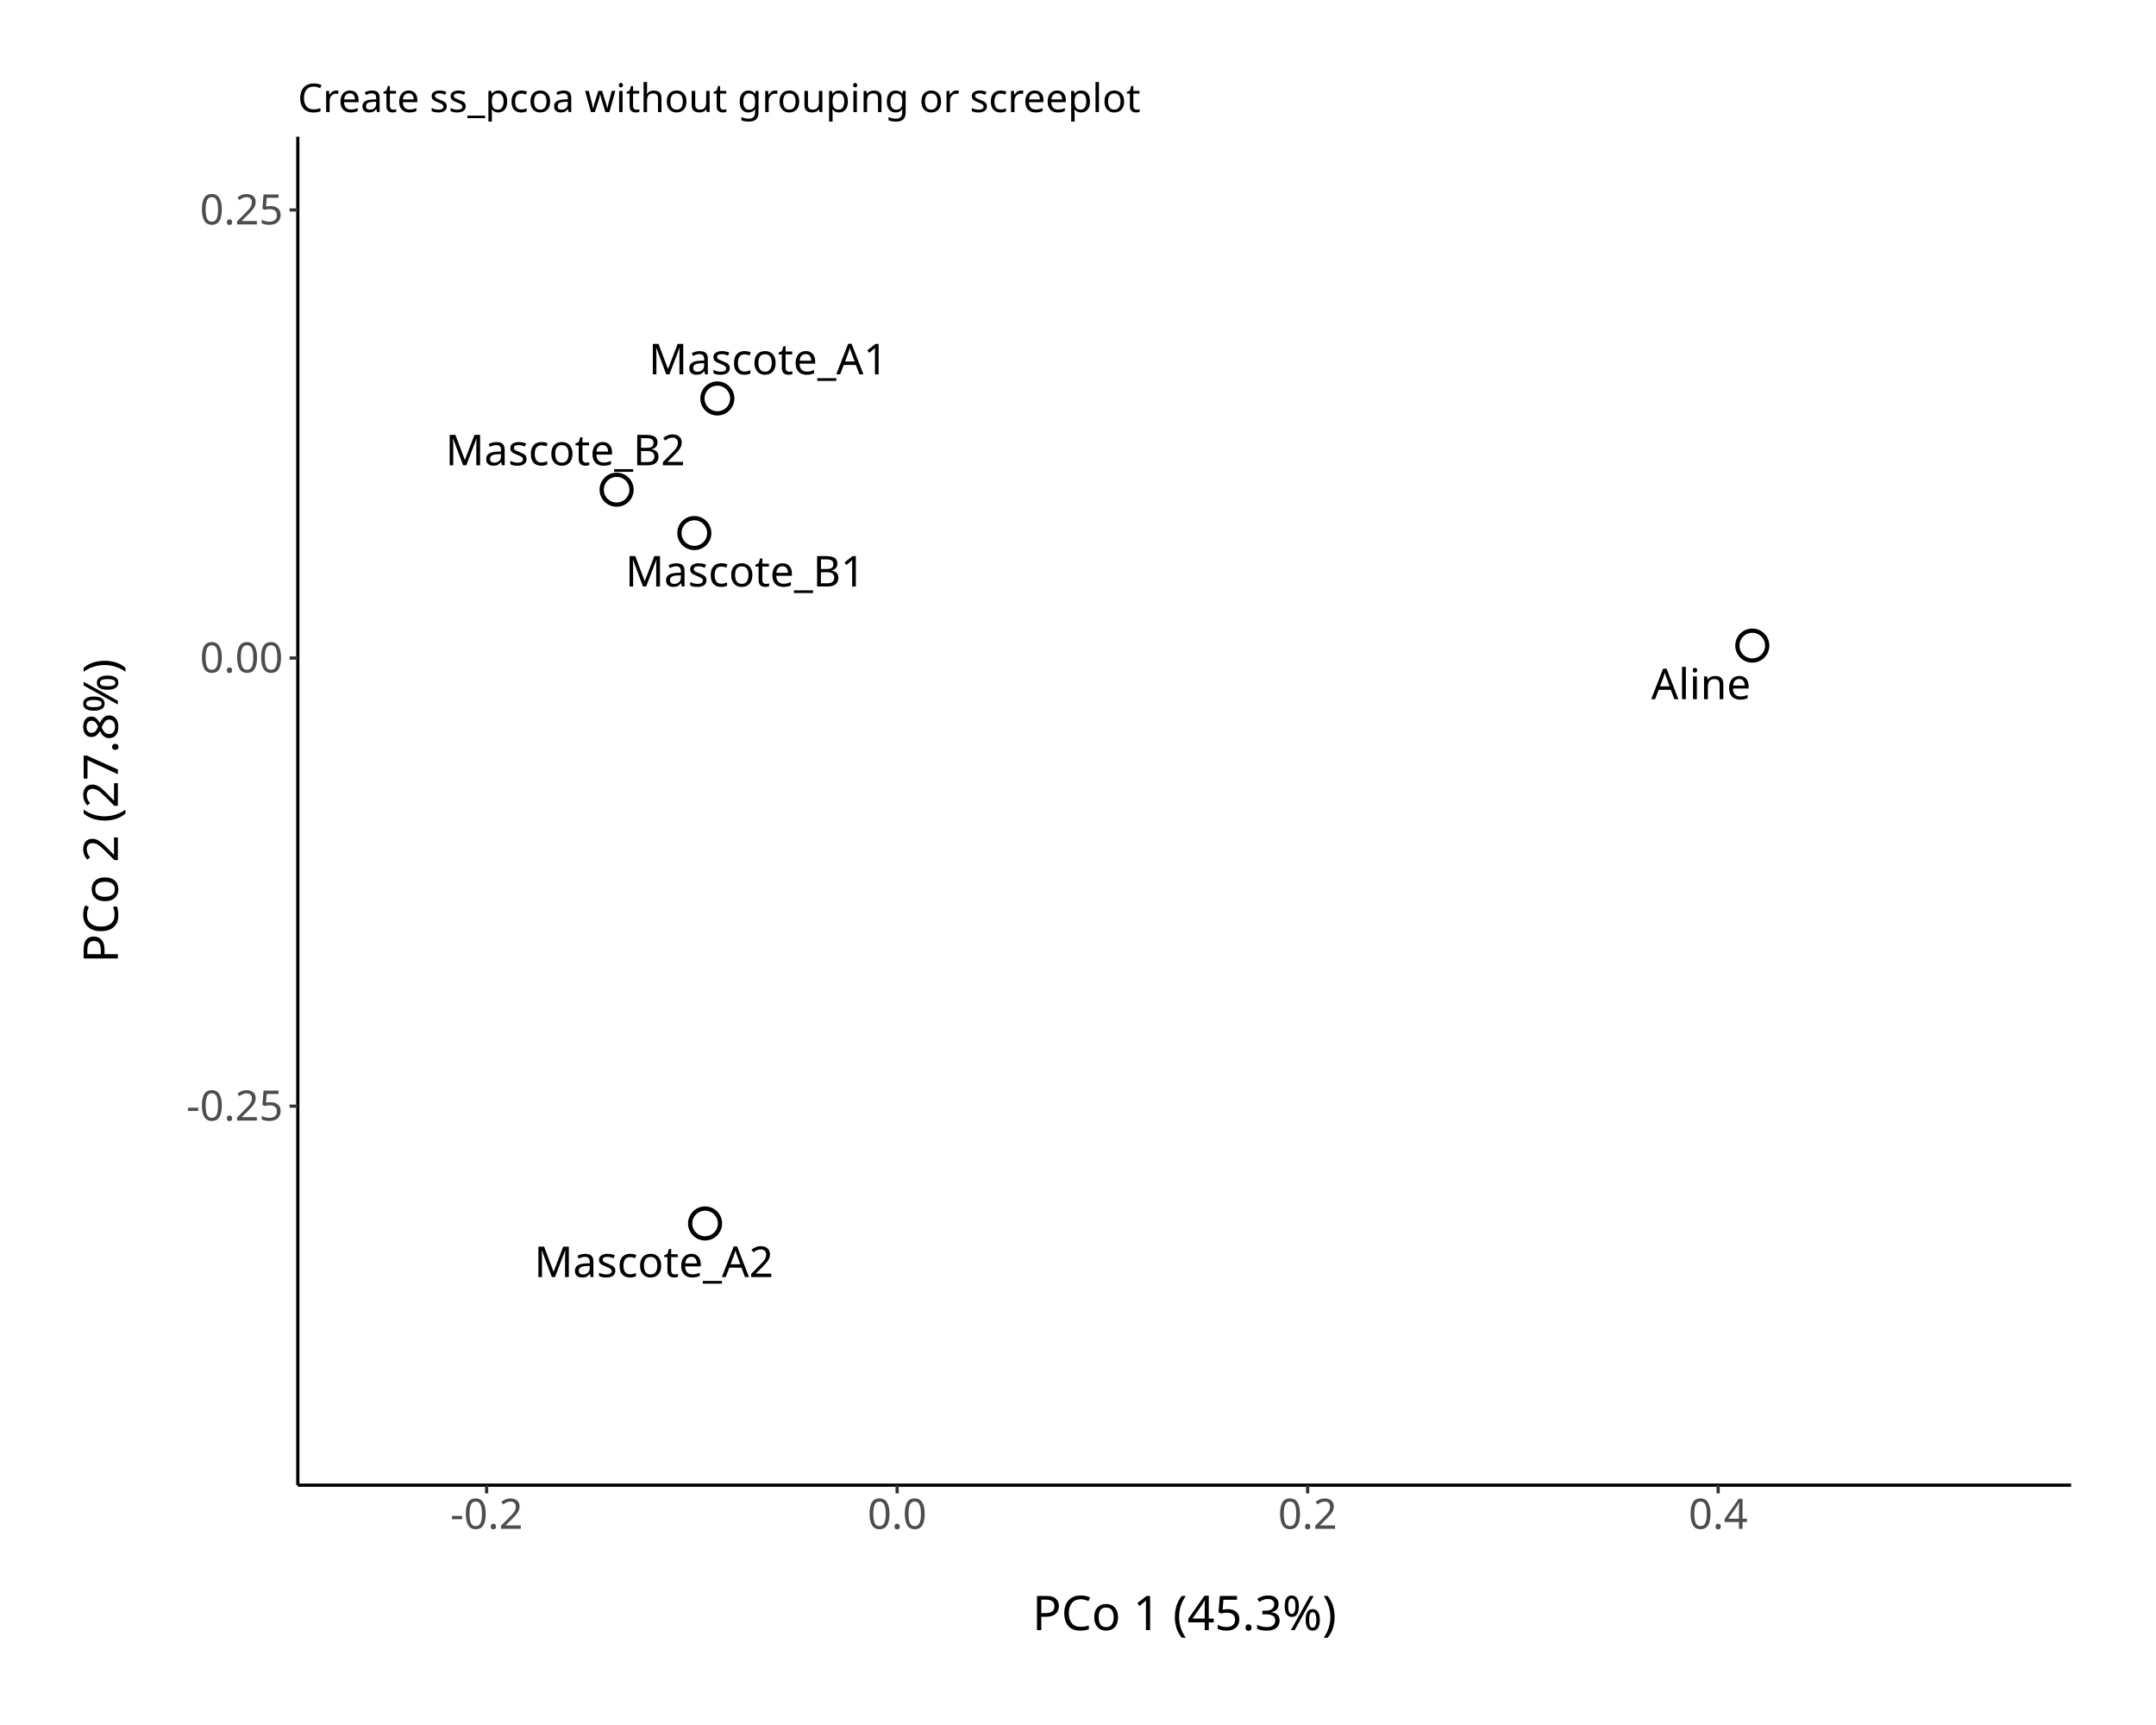
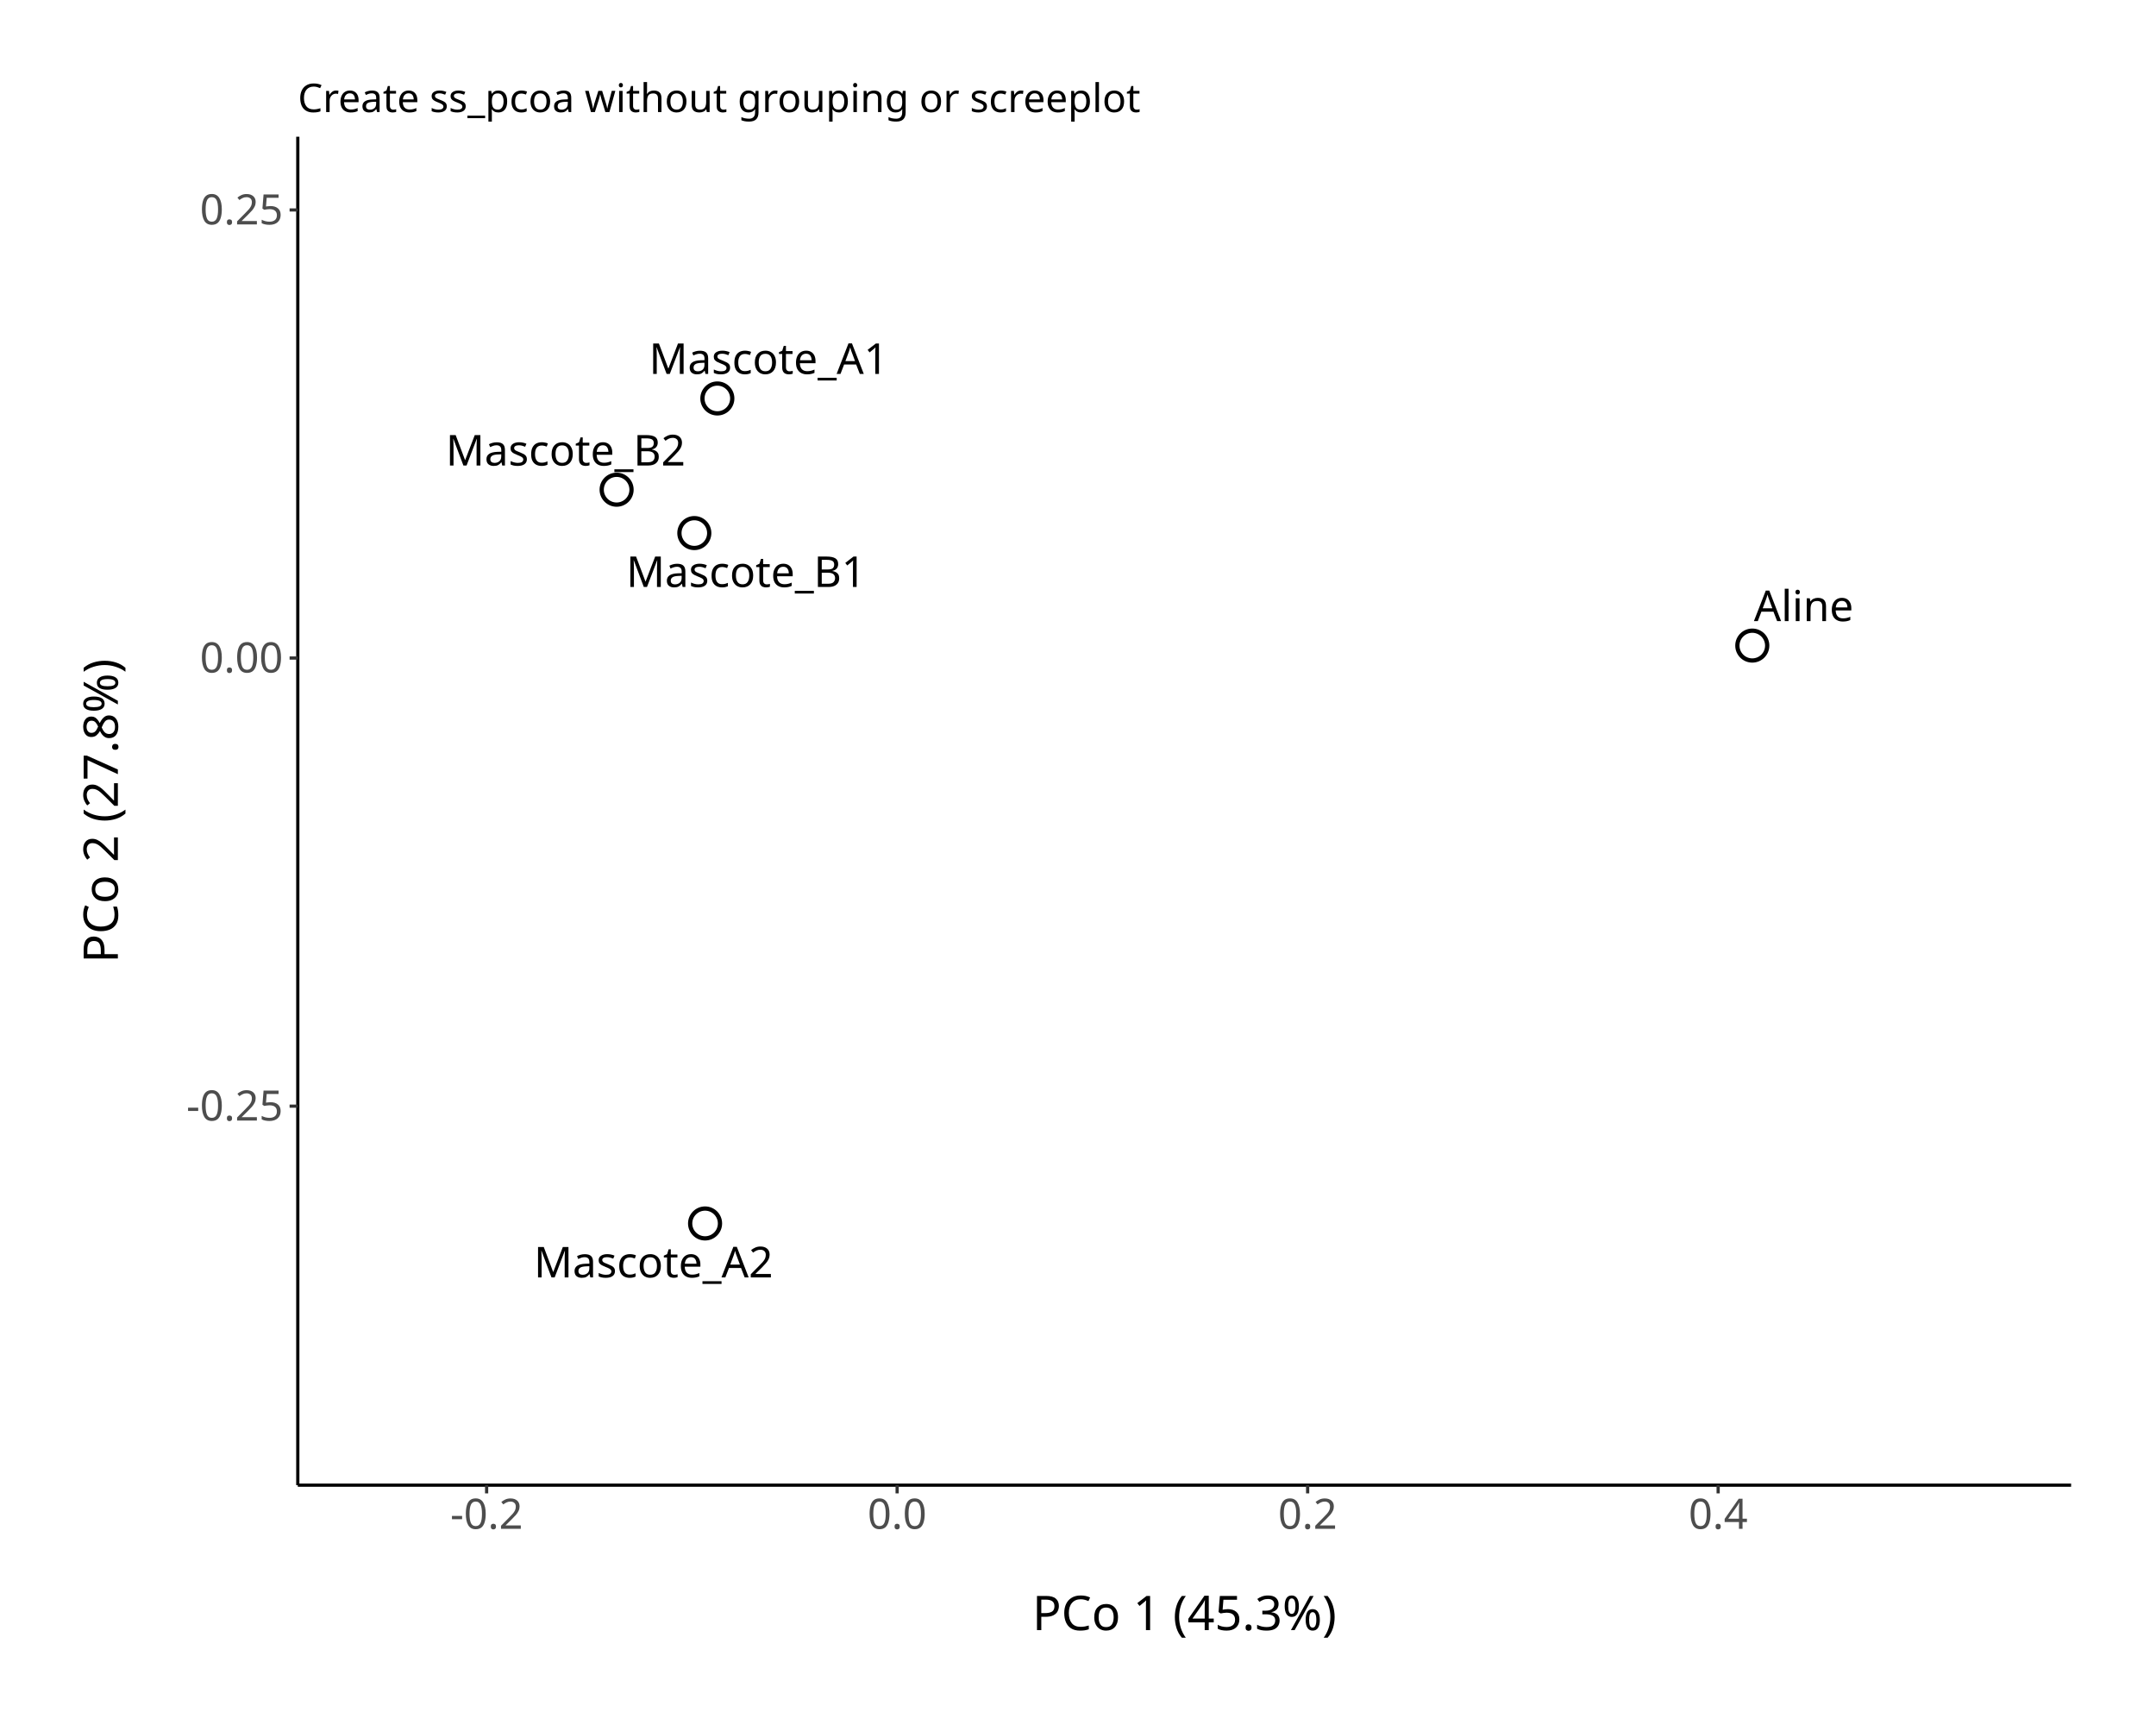
<svg xmlns="http://www.w3.org/2000/svg" class="svglite" data-engine-version="2.0" width="720.00pt" height="576.00pt" viewBox="0 0 720.00 576.00">
  <defs>
    <style type="text/css">
    .svglite line, .svglite polyline, .svglite polygon, .svglite path, .svglite rect, .svglite circle {
      fill: none;
      stroke: #000000;
      stroke-linecap: round;
      stroke-linejoin: round;
      stroke-miterlimit: 10.00;
    }
  </style>
  </defs>
  <rect width="100%" height="100%" style="stroke: none; fill: #FFFFFF;" />
  <defs>
    <clipPath id="cpMC4wMHw3MjAuMDB8MC4wMHw1NzYuMDA=">
      <rect x="0.00" y="0.00" width="720.00" height="576.00" />
    </clipPath>
  </defs>
  <g clip-path="url(#cpMC4wMHw3MjAuMDB8MC4wMHw1NzYuMDA=)">
    <rect x="0.00" y="0.00" width="720.00" height="576.00" style="stroke-width: 1.07; stroke: #FFFFFF; fill: #FFFFFF;" />
  </g>
  <defs>
    <clipPath id="cpOTkuNDV8NjkxLjY1fDQ1LjY1fDQ5NS45Mg==">
      <rect x="99.45" y="45.65" width="592.21" height="450.27" />
    </clipPath>
  </defs>
  <g clip-path="url(#cpOTkuNDV8NjkxLjY1fDQ1LjY1fDQ5NS45Mg==)">
    <rect x="99.45" y="45.65" width="592.21" height="450.27" style="stroke-width: 1.07; stroke: none; fill: #FFFFFF;" />
    <circle cx="585.18" cy="215.57" r="4.98" style="stroke-width: 1.42;" />
    <circle cx="239.56" cy="133.05" r="4.98" style="stroke-width: 1.42;" />
    <circle cx="235.46" cy="408.53" r="4.98" style="stroke-width: 1.42;" />
    <circle cx="231.87" cy="178.00" r="4.98" style="stroke-width: 1.42;" />
    <circle cx="205.92" cy="163.52" r="4.98" style="stroke-width: 1.42;" />
-     <line x1="577.70" y1="221.89" x2="584.29" y2="216.32" style="stroke-width: 1.07; stroke: none;" />
-     <line x1="246.96" y1="126.80" x2="240.45" y2="132.30" style="stroke-width: 1.07; stroke: none;" />
-     <line x1="228.00" y1="414.83" x2="234.58" y2="409.28" style="stroke-width: 1.07; stroke: none;" />
-     <line x1="239.27" y1="184.25" x2="232.76" y2="178.75" style="stroke-width: 1.07; stroke: none;" />
-     <line x1="198.42" y1="157.17" x2="205.03" y2="162.77" style="stroke-width: 1.07; stroke: none;" />
-     <text x="568.06" y="233.48" text-anchor="middle" style="font-size: 14.23px; font-family: sans;" textLength="31.63px" lengthAdjust="spacingAndGlyphs">Aline</text>
-     <text x="256.57" y="125.00" text-anchor="middle" style="font-size: 14.23px; font-family: sans;" textLength="79.10px" lengthAdjust="spacingAndGlyphs">Mascote_A1</text>
-     <text x="218.36" y="426.43" text-anchor="middle" style="font-size: 14.23px; font-family: sans;" textLength="79.10px" lengthAdjust="spacingAndGlyphs">Mascote_A2</text>
-     <text x="248.88" y="195.84" text-anchor="middle" style="font-size: 14.23px; font-family: sans;" textLength="79.10px" lengthAdjust="spacingAndGlyphs">Mascote_B1</text>
-     <text x="188.81" y="155.37" text-anchor="middle" style="font-size: 14.23px; font-family: sans;" textLength="79.10px" lengthAdjust="spacingAndGlyphs">Mascote_B2</text>
+     <line x1="592.72" y1="209.20" x2="586.07" y2="214.82" style="stroke-width: 1.07; stroke: none;" />
+     <line x1="247.10" y1="126.66" x2="240.45" y2="132.30" style="stroke-width: 1.07; stroke: none;" />
+     <line x1="227.87" y1="414.95" x2="234.58" y2="409.28" style="stroke-width: 1.07; stroke: none;" />
+     <line x1="239.45" y1="184.41" x2="232.75" y2="178.75" style="stroke-width: 1.07; stroke: none;" />
+     <line x1="198.49" y1="157.24" x2="205.03" y2="162.77" style="stroke-width: 1.07; stroke: none;" />
+     <text x="602.35" y="207.40" text-anchor="middle" style="font-size: 14.23px; font-family: sans;" textLength="31.63px" lengthAdjust="spacingAndGlyphs">Aline</text>
+     <text x="256.69" y="124.86" text-anchor="middle" style="font-size: 14.23px; font-family: sans;" textLength="79.10px" lengthAdjust="spacingAndGlyphs">Mascote_A1</text>
+     <text x="218.24" y="426.54" text-anchor="middle" style="font-size: 14.23px; font-family: sans;" textLength="79.10px" lengthAdjust="spacingAndGlyphs">Mascote_A2</text>
+     <text x="249.15" y="196.00" text-anchor="middle" style="font-size: 14.23px; font-family: sans;" textLength="79.10px" lengthAdjust="spacingAndGlyphs">Mascote_B1</text>
+     <text x="188.90" y="155.44" text-anchor="middle" style="font-size: 14.23px; font-family: sans;" textLength="79.10px" lengthAdjust="spacingAndGlyphs">Mascote_B2</text>
  </g>
  <g clip-path="url(#cpMC4wMHw3MjAuMDB8MC4wMHw1NzYuMDA=)">
    <polyline points="99.45,495.92 99.45,45.65 " style="stroke-width: 1.07; stroke-linecap: butt;" />
    <text x="94.52" y="374.17" text-anchor="end" style="font-size: 14.00px; fill: #4D4D4D; font-family: sans;" textLength="31.91px" lengthAdjust="spacingAndGlyphs">-0.25</text>
    <text x="94.52" y="224.55" text-anchor="end" style="font-size: 14.00px; fill: #4D4D4D; font-family: sans;" textLength="27.25px" lengthAdjust="spacingAndGlyphs">0.00</text>
    <text x="94.52" y="74.93" text-anchor="end" style="font-size: 14.00px; fill: #4D4D4D; font-family: sans;" textLength="27.25px" lengthAdjust="spacingAndGlyphs">0.25</text>
    <polyline points="96.71,369.36 99.45,369.36 " style="stroke-width: 1.07; stroke: #333333; stroke-linecap: butt;" />
    <polyline points="96.71,219.73 99.45,219.73 " style="stroke-width: 1.07; stroke: #333333; stroke-linecap: butt;" />
    <polyline points="96.71,70.11 99.45,70.11 " style="stroke-width: 1.07; stroke: #333333; stroke-linecap: butt;" />
    <polyline points="99.45,495.92 691.65,495.92 " style="stroke-width: 1.07; stroke-linecap: butt;" />
    <polyline points="162.51,498.66 162.51,495.92 " style="stroke-width: 1.07; stroke: #333333; stroke-linecap: butt;" />
    <polyline points="299.60,498.66 299.60,495.92 " style="stroke-width: 1.07; stroke: #333333; stroke-linecap: butt;" />
    <polyline points="436.69,498.66 436.69,495.92 " style="stroke-width: 1.07; stroke: #333333; stroke-linecap: butt;" />
    <polyline points="573.78,498.66 573.78,495.92 " style="stroke-width: 1.07; stroke: #333333; stroke-linecap: butt;" />
    <text x="162.51" y="510.49" text-anchor="middle" style="font-size: 14.00px; fill: #4D4D4D; font-family: sans;" textLength="24.12px" lengthAdjust="spacingAndGlyphs">-0.2</text>
    <text x="299.60" y="510.49" text-anchor="middle" style="font-size: 14.00px; fill: #4D4D4D; font-family: sans;" textLength="19.46px" lengthAdjust="spacingAndGlyphs">0.0</text>
    <text x="436.69" y="510.49" text-anchor="middle" style="font-size: 14.00px; fill: #4D4D4D; font-family: sans;" textLength="19.46px" lengthAdjust="spacingAndGlyphs">0.2</text>
    <text x="573.78" y="510.49" text-anchor="middle" style="font-size: 14.00px; fill: #4D4D4D; font-family: sans;" textLength="19.46px" lengthAdjust="spacingAndGlyphs">0.4</text>
    <text x="395.55" y="544.33" text-anchor="middle" style="font-size: 16.00px; font-family: sans;" textLength="104.95px" lengthAdjust="spacingAndGlyphs">PCo 1 (45.3%)</text>
    <text transform="translate(39.36,270.79) rotate(-90)" text-anchor="middle" style="font-size: 16.00px; font-family: sans;" textLength="104.95px" lengthAdjust="spacingAndGlyphs">PCo 2 (27.8%)</text>
    <text x="99.45" y="37.43" style="font-size: 13.20px; font-family: sans;" textLength="265.65px" lengthAdjust="spacingAndGlyphs">Create ss_pcoa without grouping or screeplot</text>
  </g>
</svg>
